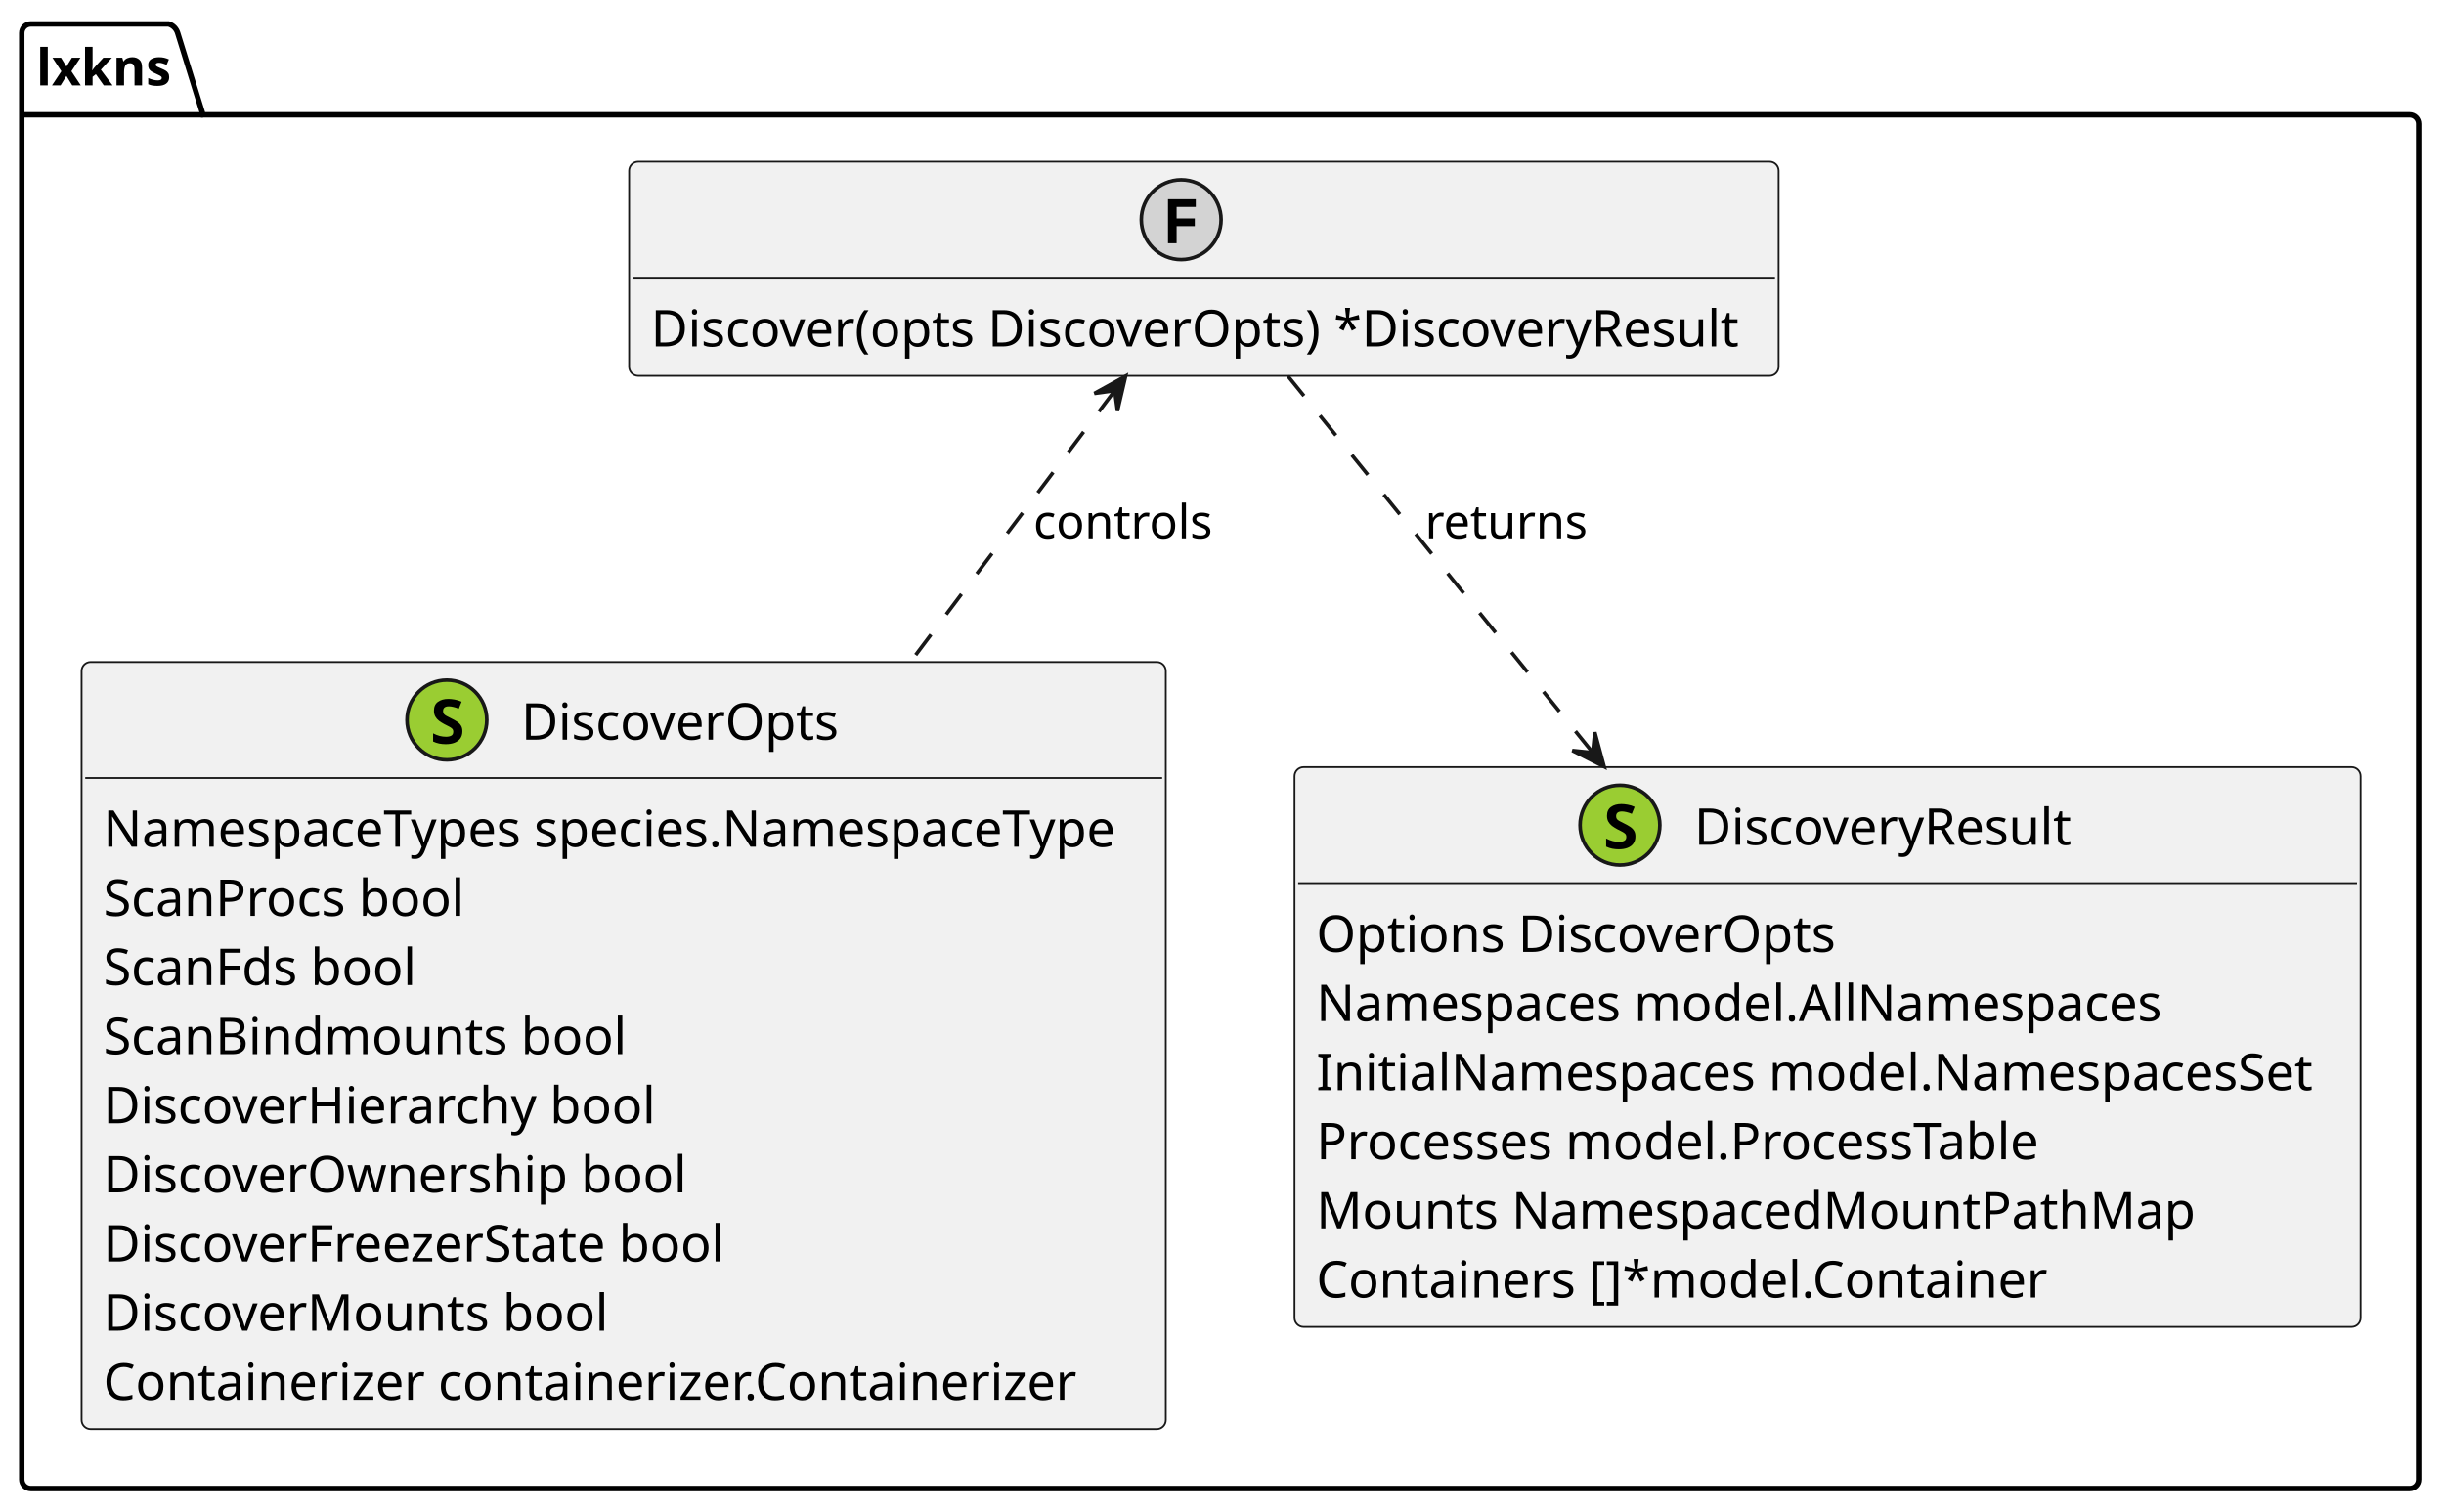
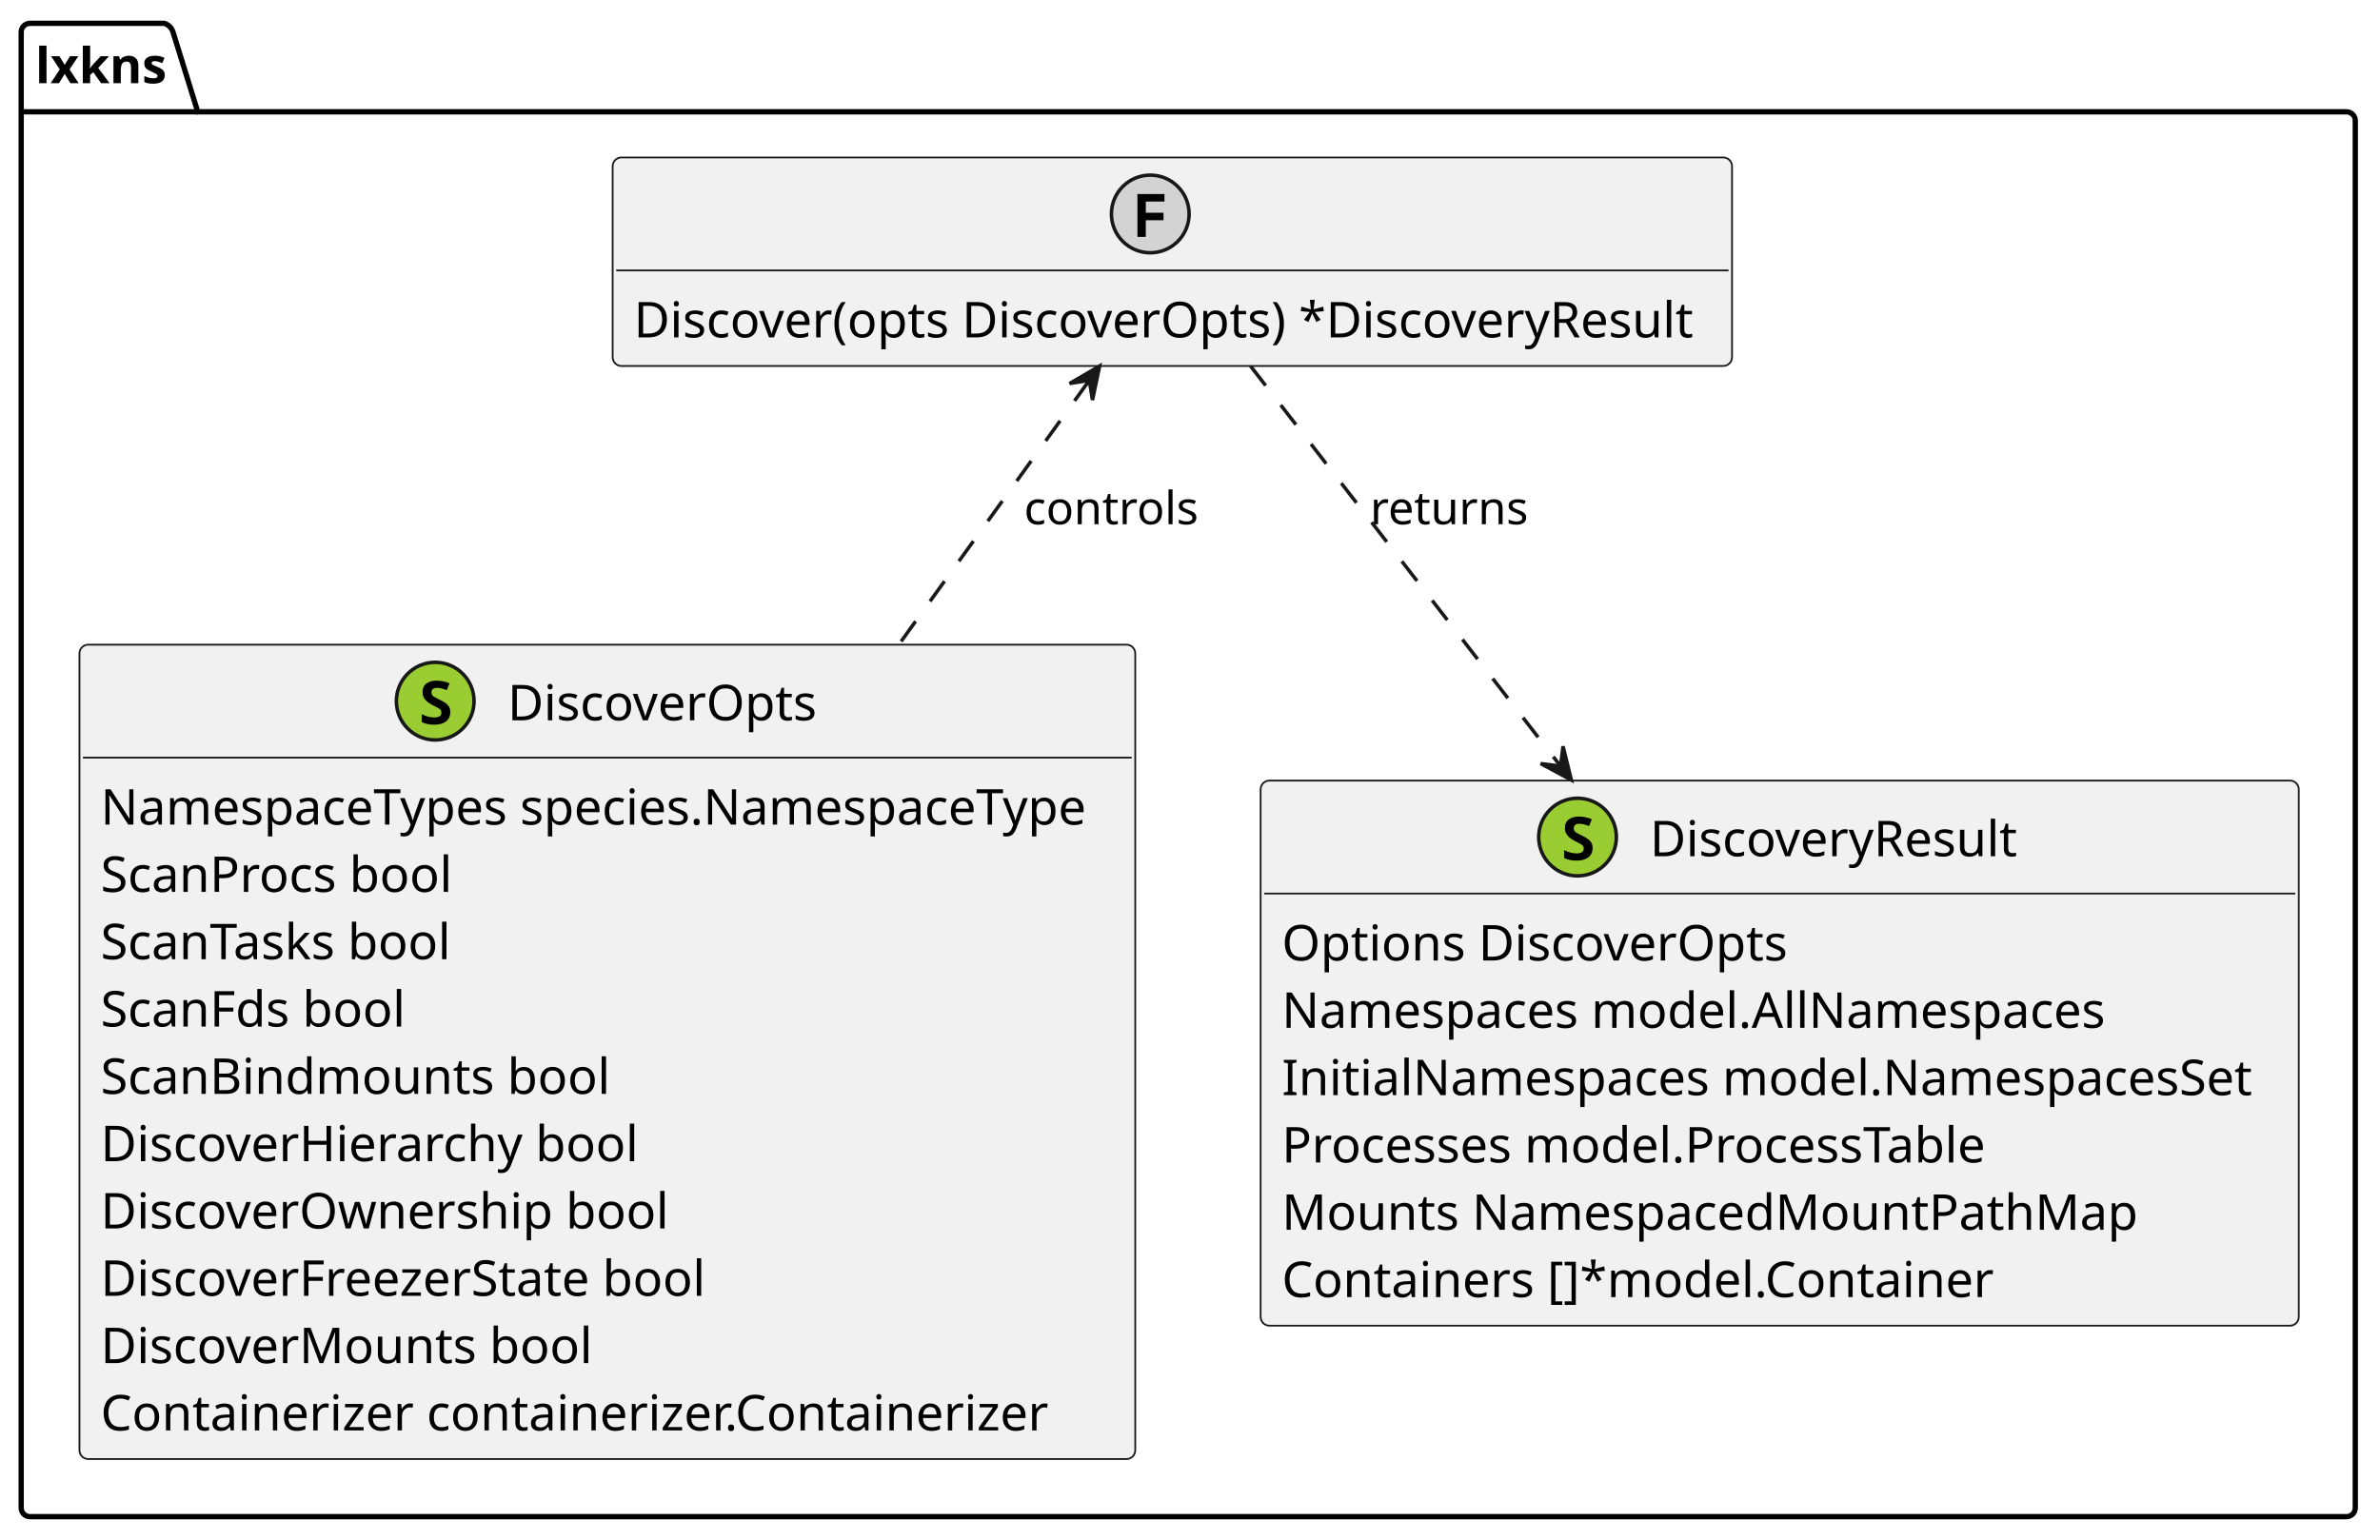
- <svg xmlns="http://www.w3.org/2000/svg" contentStyleType="text/css" height="417px" preserveAspectRatio="none" style="width:674px;height:417px;background:#FFFFFF;" version="1.1" viewBox="0 0 674 417" width="674px" zoomAndPan="magnify">
+ <svg xmlns="http://www.w3.org/2000/svg" contentStyleType="text/css" height="436px" preserveAspectRatio="none" style="width:674px;height:436px;background:#FFFFFF;" version="1.1" viewBox="0 0 674 436" width="674px" zoomAndPan="magnify">
  <defs />
  <g>
    <g id="cluster_lxkns">
-       <path d="M8.5,6.602 L46.5,6.602 A3.75,3.75 0 0 1 49,9.102 L56,31.67 L664.5,31.67 A2.5,2.5 0 0 1 667,34.17 L667,408.102 A2.5,2.5 0 0 1 664.5,410.602 L8.5,410.602 A2.5,2.5 0 0 1 6,408.102 L6,9.102 A2.5,2.5 0 0 1 8.5,6.602 " fill="none" style="stroke:#000000;stroke-width:1.5;" />
+       <path d="M8.5,6.602 L46.5,6.602 A3.75,3.75 0 0 1 49,9.102 L56,31.67 L664.5,31.67 A2.5,2.5 0 0 1 667,34.17 L667,427.102 A2.5,2.5 0 0 1 664.5,429.602 L8.5,429.602 A2.5,2.5 0 0 1 6,427.102 L6,9.102 A2.5,2.5 0 0 1 8.5,6.602 " fill="none" style="stroke:#000000;stroke-width:1.5;" />
      <line style="stroke:#000000;stroke-width:1.5;" x1="6" x2="56" y1="31.67" y2="31.67" />
      <text fill="#000000" font-family="sans-serif" font-size="14" font-weight="bold" lengthAdjust="spacing" textLength="37" x="10" y="23.568">lxkns</text>
    </g>
    <g id="elem_lxkns.Discover">
      <rect codeLine="6" fill="#F1F1F1" height="59.068" id="lxkns.Discover" rx="2.5" ry="2.5" style="stroke:#181818;stroke-width:0.5;" width="317" x="173.5" y="44.602" />
      <ellipse cx="325.75" cy="60.602" fill="#D3D3D3" rx="11" ry="11" style="stroke:#181818;stroke-width:1.0;" />
      <path d="M322.109,67.102 L322.109,54.961 L329.766,54.961 L329.766,57.086 L324.484,57.086 L324.484,60.258 L329.5,60.258 L329.5,62.383 L324.484,62.383 L324.484,67.102 L322.109,67.102 Z " fill="#000000" />
      <text fill="#000000" font-family="sans-serif" font-size="14" lengthAdjust="spacing" textLength="4" x="346.25" y="66.034"> </text>
      <line style="stroke:#181818;stroke-width:0.5;" x1="174.5" x2="489.5" y1="76.602" y2="76.602" />
      <text fill="#000000" font-family="sans-serif" font-size="14" lengthAdjust="spacing" textLength="305" x="179.5" y="95.568">Discover(opts DiscoverOpts) *DiscoveryResult</text>
    </g>
    <g id="elem_lxkns.DiscoverOpts">
-       <rect codeLine="13" fill="#F1F1F1" height="211.611" id="lxkns.DiscoverOpts" rx="2.5" ry="2.5" style="stroke:#181818;stroke-width:0.5;" width="299" x="22.5" y="182.602" />
+       <rect codeLine="13" fill="#F1F1F1" height="230.679" id="lxkns.DiscoverOpts" rx="2.5" ry="2.5" style="stroke:#181818;stroke-width:0.5;" width="299" x="22.5" y="182.602" />
      <ellipse cx="123.25" cy="198.602" fill="#9ACD32" rx="11" ry="11" style="stroke:#181818;stroke-width:1.0;" />
      <path d="M122.922,205.274 Q122,205.274 121.109,205.102 Q120.219,204.915 119.438,204.54 L119.438,202.29 Q120.391,202.774 121.266,203.008 Q122.156,203.227 123,203.227 Q123.875,203.227 124.438,202.93 Q125,202.633 125,201.852 Q125,201.305 124.703,201.008 Q124.406,200.696 123.844,200.415 Q123.281,200.133 122.5,199.727 Q121.719,199.305 121.062,198.821 Q120.422,198.321 120.047,197.649 Q119.672,196.977 119.672,196.024 Q119.672,194.399 120.766,193.602 Q121.875,192.79 123.656,192.79 Q124.375,192.79 125.359,192.961 Q126.344,193.118 127.297,193.571 L126.516,195.493 Q125.672,195.133 124.984,194.993 Q124.312,194.836 123.797,194.836 Q122.953,194.836 122.562,195.18 Q122.188,195.508 122.188,196.149 Q122.188,196.633 122.422,196.946 Q122.672,197.243 123.141,197.493 Q123.625,197.743 124.359,198.118 Q125.359,198.602 126.062,199.071 Q126.766,199.54 127.141,200.165 Q127.516,200.774 127.516,201.711 Q127.516,202.899 126.938,203.696 Q126.375,204.477 125.328,204.883 Q124.297,205.274 122.922,205.274 Z " fill="#000000" />
      <text fill="#000000" font-family="sans-serif" font-size="14" lengthAdjust="spacing" textLength="89" x="143.75" y="204.034">DiscoverOpts</text>
      <line style="stroke:#181818;stroke-width:0.5;" x1="23.5" x2="320.5" y1="214.602" y2="214.602" />
      <text fill="#000000" font-family="sans-serif" font-size="14" lengthAdjust="spacing" textLength="287" x="28.5" y="233.568">NamespaceTypes species.NamespaceType</text>
      <text fill="#000000" font-family="sans-serif" font-size="14" lengthAdjust="spacing" textLength="101" x="28.5" y="252.636">ScanProcs bool</text>
-       <text fill="#000000" font-family="sans-serif" font-size="14" lengthAdjust="spacing" textLength="88" x="28.5" y="271.704">ScanFds bool</text>
-       <text fill="#000000" font-family="sans-serif" font-size="14" lengthAdjust="spacing" textLength="147" x="28.5" y="290.772">ScanBindmounts bool</text>
-       <text fill="#000000" font-family="sans-serif" font-size="14" lengthAdjust="spacing" textLength="155" x="28.5" y="309.84">DiscoverHierarchy bool</text>
-       <text fill="#000000" font-family="sans-serif" font-size="14" lengthAdjust="spacing" textLength="164" x="28.5" y="328.908">DiscoverOwnership bool</text>
-       <text fill="#000000" font-family="sans-serif" font-size="14" lengthAdjust="spacing" textLength="174" x="28.5" y="347.975">DiscoverFreezerState bool</text>
-       <text fill="#000000" font-family="sans-serif" font-size="14" lengthAdjust="spacing" textLength="141" x="28.5" y="367.043">DiscoverMounts bool</text>
-       <text fill="#000000" font-family="sans-serif" font-size="14" lengthAdjust="spacing" textLength="279" x="28.5" y="386.111">Containerizer containerizer.Containerizer</text>
+       <text fill="#000000" font-family="sans-serif" font-size="14" lengthAdjust="spacing" textLength="102" x="28.5" y="271.704">ScanTasks bool</text>
+       <text fill="#000000" font-family="sans-serif" font-size="14" lengthAdjust="spacing" textLength="88" x="28.5" y="290.772">ScanFds bool</text>
+       <text fill="#000000" font-family="sans-serif" font-size="14" lengthAdjust="spacing" textLength="147" x="28.5" y="309.84">ScanBindmounts bool</text>
+       <text fill="#000000" font-family="sans-serif" font-size="14" lengthAdjust="spacing" textLength="155" x="28.5" y="328.908">DiscoverHierarchy bool</text>
+       <text fill="#000000" font-family="sans-serif" font-size="14" lengthAdjust="spacing" textLength="164" x="28.5" y="347.975">DiscoverOwnership bool</text>
+       <text fill="#000000" font-family="sans-serif" font-size="14" lengthAdjust="spacing" textLength="174" x="28.5" y="367.043">DiscoverFreezerState bool</text>
+       <text fill="#000000" font-family="sans-serif" font-size="14" lengthAdjust="spacing" textLength="141" x="28.5" y="386.111">DiscoverMounts bool</text>
+       <text fill="#000000" font-family="sans-serif" font-size="14" lengthAdjust="spacing" textLength="279" x="28.5" y="405.179">Containerizer containerizer.Containerizer</text>
    </g>
    <g id="elem_lxkns.DiscoveryResult">
-       <rect codeLine="25" fill="#F1F1F1" height="154.407" id="lxkns.DiscoveryResult" rx="2.5" ry="2.5" style="stroke:#181818;stroke-width:0.5;" width="294" x="357" y="211.602" />
-       <ellipse cx="446.75" cy="227.602" fill="#9ACD32" rx="11" ry="11" style="stroke:#181818;stroke-width:1.0;" />
-       <path d="M446.422,234.274 Q445.5,234.274 444.609,234.102 Q443.719,233.915 442.938,233.54 L442.938,231.29 Q443.891,231.774 444.766,232.008 Q445.656,232.227 446.5,232.227 Q447.375,232.227 447.938,231.93 Q448.5,231.633 448.5,230.852 Q448.5,230.305 448.203,230.008 Q447.906,229.696 447.344,229.415 Q446.781,229.133 446,228.727 Q445.219,228.305 444.562,227.821 Q443.922,227.321 443.547,226.649 Q443.172,225.977 443.172,225.024 Q443.172,223.399 444.266,222.602 Q445.375,221.79 447.156,221.79 Q447.875,221.79 448.859,221.961 Q449.844,222.118 450.797,222.571 L450.016,224.493 Q449.172,224.133 448.484,223.993 Q447.812,223.836 447.297,223.836 Q446.453,223.836 446.062,224.18 Q445.688,224.508 445.688,225.149 Q445.688,225.633 445.922,225.946 Q446.172,226.243 446.641,226.493 Q447.125,226.743 447.859,227.118 Q448.859,227.602 449.562,228.071 Q450.266,228.54 450.641,229.165 Q451.016,229.774 451.016,230.711 Q451.016,231.899 450.438,232.696 Q449.875,233.477 448.828,233.883 Q447.797,234.274 446.422,234.274 Z " fill="#000000" />
-       <text fill="#000000" font-family="sans-serif" font-size="14" lengthAdjust="spacing" textLength="106" x="467.25" y="233.034">DiscoveryResult</text>
-       <line style="stroke:#181818;stroke-width:0.5;" x1="358" x2="650" y1="243.602" y2="243.602" />
-       <text fill="#000000" font-family="sans-serif" font-size="14" lengthAdjust="spacing" textLength="146" x="363" y="262.568">Options DiscoverOpts</text>
-       <text fill="#000000" font-family="sans-serif" font-size="14" lengthAdjust="spacing" textLength="239" x="363" y="281.636">Namespaces model.AllNamespaces</text>
-       <text fill="#000000" font-family="sans-serif" font-size="14" lengthAdjust="spacing" textLength="282" x="363" y="300.704">InitialNamespaces model.NamespacesSet</text>
-       <text fill="#000000" font-family="sans-serif" font-size="14" lengthAdjust="spacing" textLength="204" x="363" y="319.772">Processes model.ProcessTable</text>
-       <text fill="#000000" font-family="sans-serif" font-size="14" lengthAdjust="spacing" textLength="247" x="363" y="338.84">Mounts NamespacedMountPathMap</text>
-       <text fill="#000000" font-family="sans-serif" font-size="14" lengthAdjust="spacing" textLength="207" x="363" y="357.908">Containers []*model.Container</text>
+       <rect codeLine="26" fill="#F1F1F1" height="154.407" id="lxkns.DiscoveryResult" rx="2.5" ry="2.5" style="stroke:#181818;stroke-width:0.5;" width="294" x="357" y="221.102" />
+       <ellipse cx="446.75" cy="237.102" fill="#9ACD32" rx="11" ry="11" style="stroke:#181818;stroke-width:1.0;" />
+       <path d="M446.422,243.774 Q445.5,243.774 444.609,243.602 Q443.719,243.415 442.938,243.04 L442.938,240.79 Q443.891,241.274 444.766,241.508 Q445.656,241.727 446.5,241.727 Q447.375,241.727 447.938,241.43 Q448.5,241.133 448.5,240.352 Q448.5,239.805 448.203,239.508 Q447.906,239.196 447.344,238.915 Q446.781,238.633 446,238.227 Q445.219,237.805 444.562,237.321 Q443.922,236.821 443.547,236.149 Q443.172,235.477 443.172,234.524 Q443.172,232.899 444.266,232.102 Q445.375,231.29 447.156,231.29 Q447.875,231.29 448.859,231.461 Q449.844,231.618 450.797,232.071 L450.016,233.993 Q449.172,233.633 448.484,233.493 Q447.812,233.336 447.297,233.336 Q446.453,233.336 446.062,233.68 Q445.688,234.008 445.688,234.649 Q445.688,235.133 445.922,235.446 Q446.172,235.743 446.641,235.993 Q447.125,236.243 447.859,236.618 Q448.859,237.102 449.562,237.571 Q450.266,238.04 450.641,238.665 Q451.016,239.274 451.016,240.211 Q451.016,241.399 450.438,242.196 Q449.875,242.977 448.828,243.383 Q447.797,243.774 446.422,243.774 Z " fill="#000000" />
+       <text fill="#000000" font-family="sans-serif" font-size="14" lengthAdjust="spacing" textLength="106" x="467.25" y="242.534">DiscoveryResult</text>
+       <line style="stroke:#181818;stroke-width:0.5;" x1="358" x2="650" y1="253.102" y2="253.102" />
+       <text fill="#000000" font-family="sans-serif" font-size="14" lengthAdjust="spacing" textLength="146" x="363" y="272.068">Options DiscoverOpts</text>
+       <text fill="#000000" font-family="sans-serif" font-size="14" lengthAdjust="spacing" textLength="239" x="363" y="291.136">Namespaces model.AllNamespaces</text>
+       <text fill="#000000" font-family="sans-serif" font-size="14" lengthAdjust="spacing" textLength="282" x="363" y="310.204">InitialNamespaces model.NamespacesSet</text>
+       <text fill="#000000" font-family="sans-serif" font-size="14" lengthAdjust="spacing" textLength="204" x="363" y="329.272">Processes model.ProcessTable</text>
+       <text fill="#000000" font-family="sans-serif" font-size="14" lengthAdjust="spacing" textLength="247" x="363" y="348.34">Mounts NamespacedMountPathMap</text>
+       <text fill="#000000" font-family="sans-serif" font-size="14" lengthAdjust="spacing" textLength="207" x="363" y="367.408">Containers []*model.Container</text>
    </g>
    <g id="link_lxkns.Discover_lxkns.DiscoverOpts">
-       <path codeLine="10" d="M307.26,107.952 C292.08,128.112 271.72,155.172 251.4,182.152 " fill="none" id="lxkns.Discover-backto-lxkns.DiscoverOpts" style="stroke:#181818;stroke-width:1.0;stroke-dasharray:7.0,7.0;" />
-       <polygon fill="#181818" points="310.42,103.762,301.801,108.528,307.404,107.75,308.182,113.353,310.42,103.762" style="stroke:#181818;stroke-width:1.0;" />
-       <text fill="#000000" font-family="sans-serif" font-size="13" lengthAdjust="spacing" textLength="49" x="285" y="148.499">controls</text>
+       <path codeLine="10" d="M308.4,107.852 C293.91,127.952 274.4,155.022 254.67,182.402 " fill="none" id="lxkns.Discover-backto-lxkns.DiscoverOpts" style="stroke:#181818;stroke-width:1.0;stroke-dasharray:7.0,7.0;" />
+       <polygon fill="#181818" points="311.41,103.672,302.899,108.628,308.484,107.726,309.386,113.311,311.41,103.672" style="stroke:#181818;stroke-width:1.0;" />
+       <text fill="#000000" font-family="sans-serif" font-size="13" lengthAdjust="spacing" textLength="49" x="290" y="148.499">controls</text>
    </g>
    <g id="link_lxkns.Discover_lxkns.DiscoveryResult">
-       <path codeLine="11" d="M355.2,103.762 C376.7,130.322 409.71,171.112 439.18,207.522 " fill="none" id="lxkns.Discover-to-lxkns.DiscoveryResult" style="stroke:#181818;stroke-width:1.0;stroke-dasharray:7.0,7.0;" />
-       <polygon fill="#181818" points="442.39,211.482,439.819,201.975,439.237,207.601,433.61,207.019,442.39,211.482" style="stroke:#181818;stroke-width:1.0;" />
-       <text fill="#000000" font-family="sans-serif" font-size="13" lengthAdjust="spacing" textLength="44" x="393" y="148.499">returns</text>
+       <path codeLine="11" d="M354.13,103.672 C376.19,132.142 411.1,177.192 441.67,216.662 " fill="none" id="lxkns.Discover-to-lxkns.DiscoveryResult" style="stroke:#181818;stroke-width:1.0;stroke-dasharray:7.0,7.0;" />
+       <polygon fill="#181818" points="445,220.952,442.642,211.39,441.934,217.002,436.322,216.295,445,220.952" style="stroke:#181818;stroke-width:1.0;" />
+       <text fill="#000000" font-family="sans-serif" font-size="13" lengthAdjust="spacing" textLength="44" x="388" y="148.499">returns</text>
    </g>
  </g>
</svg>
